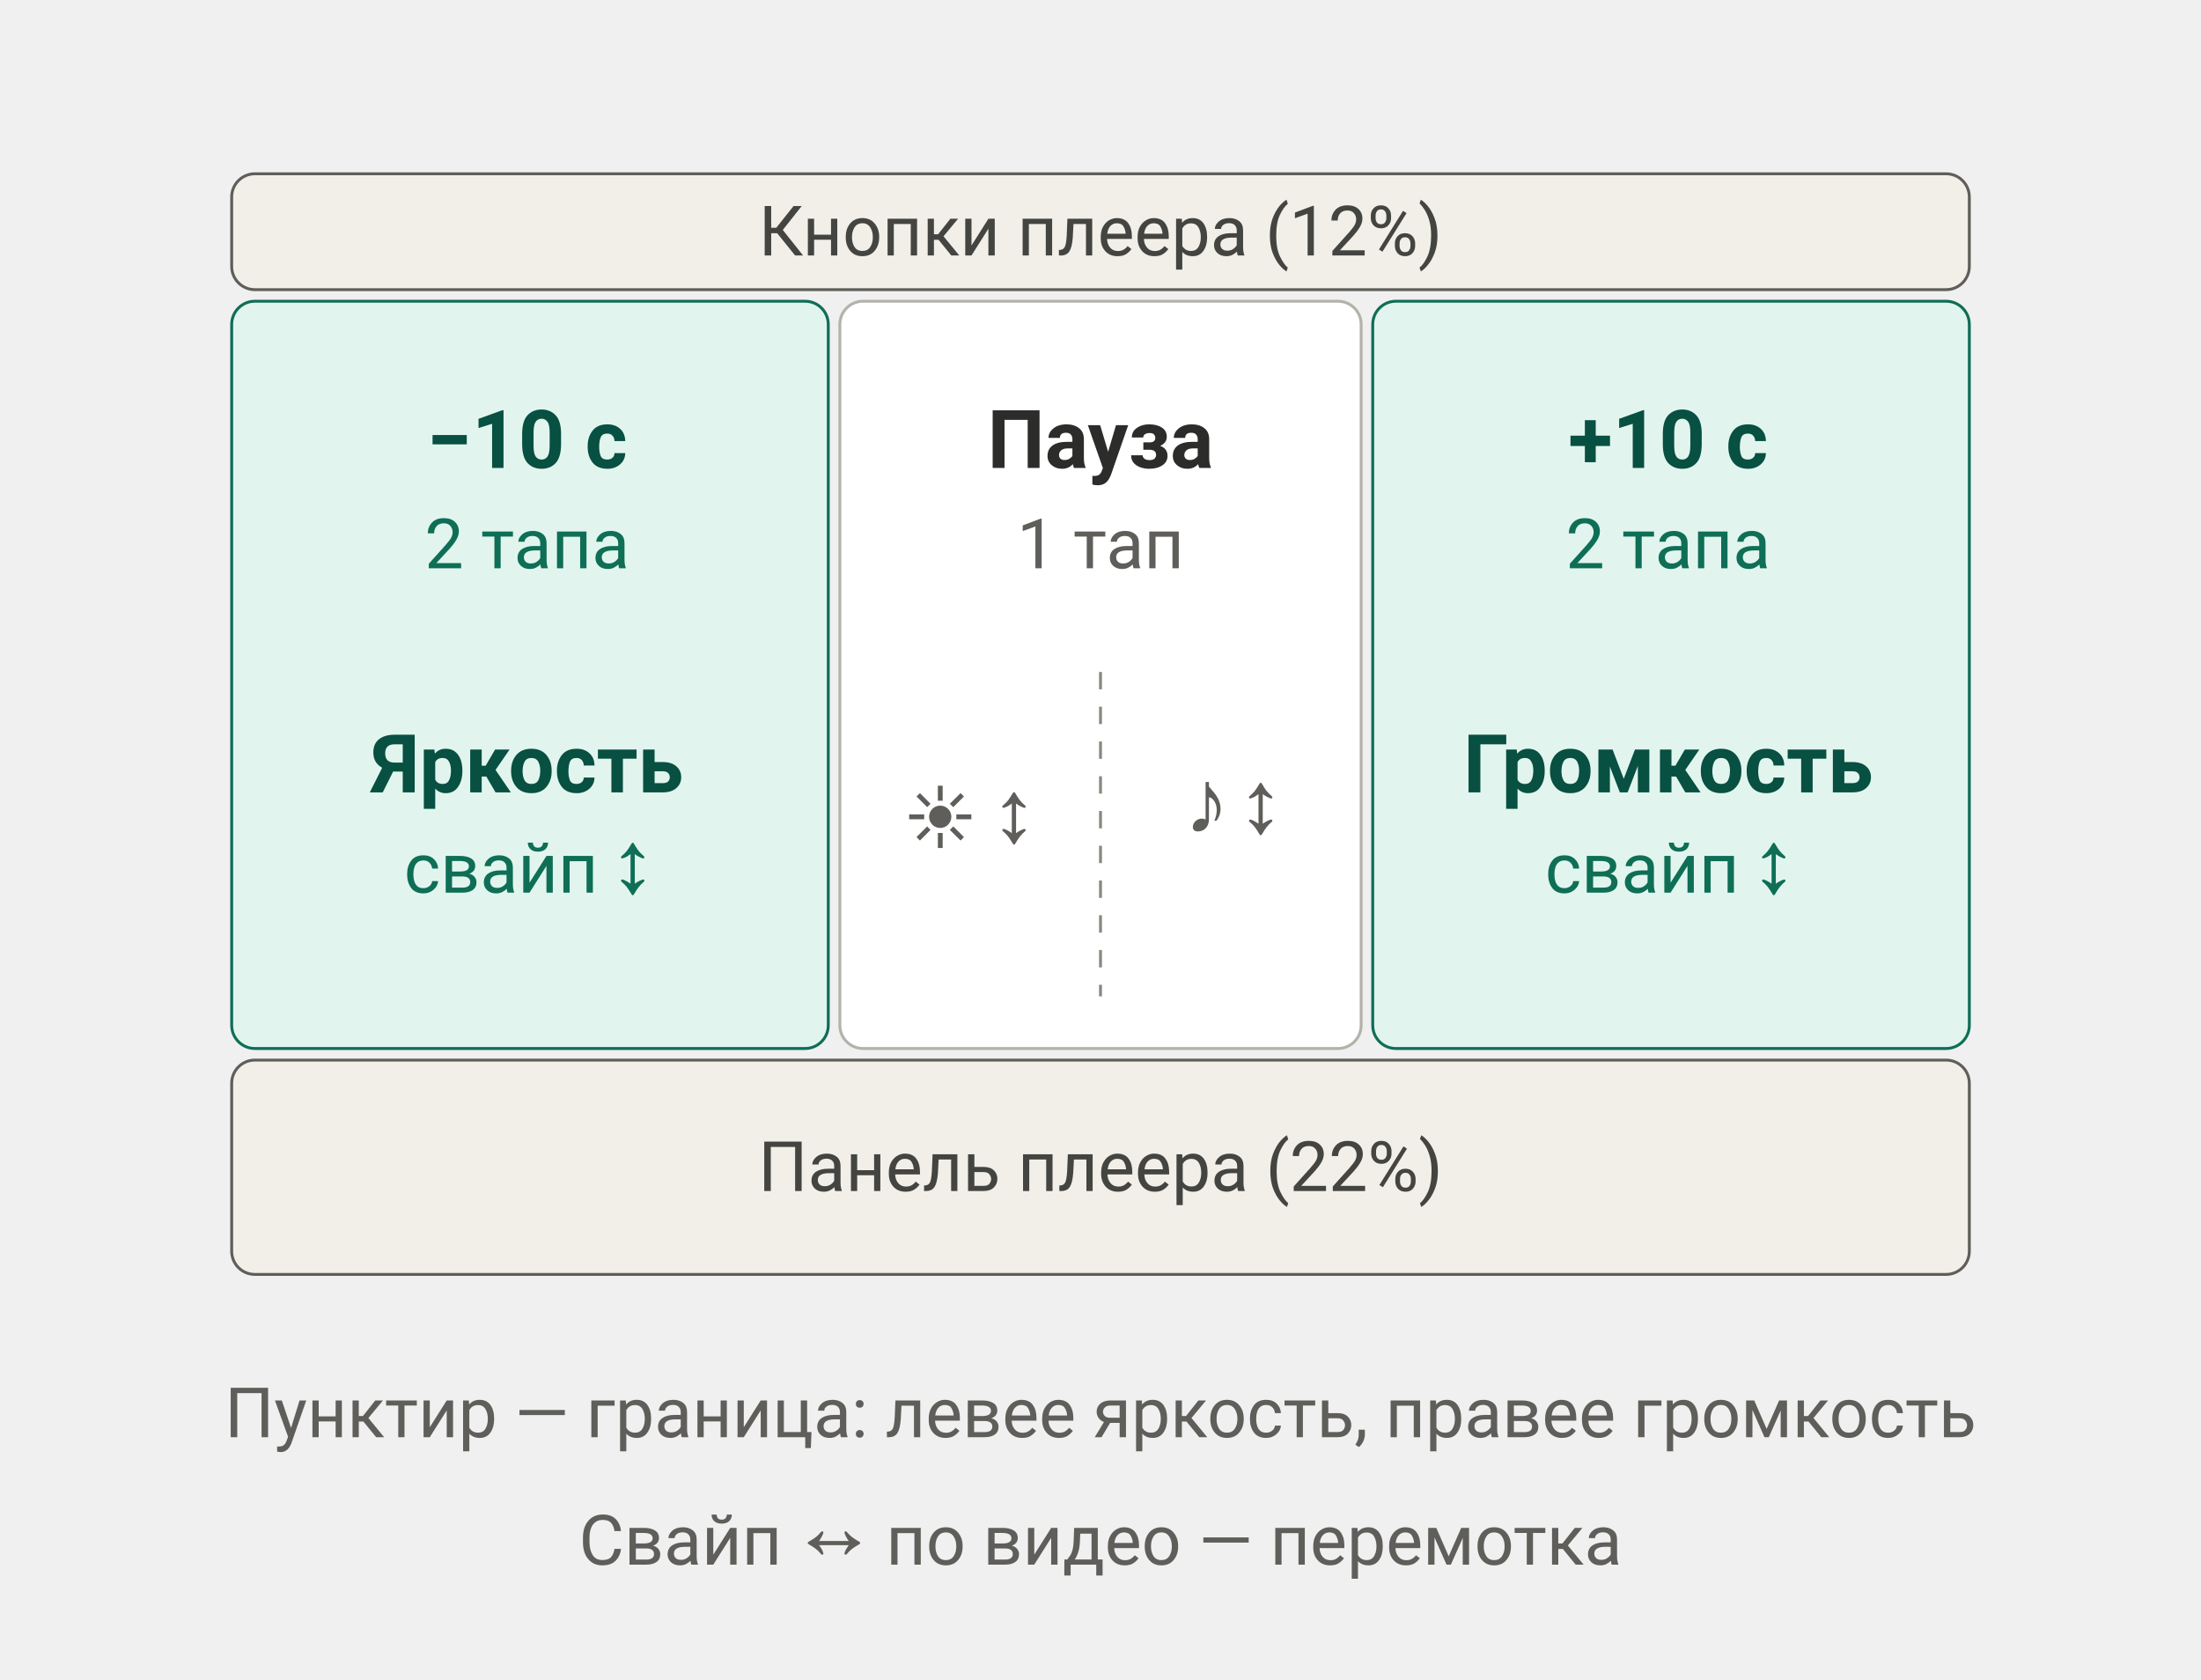
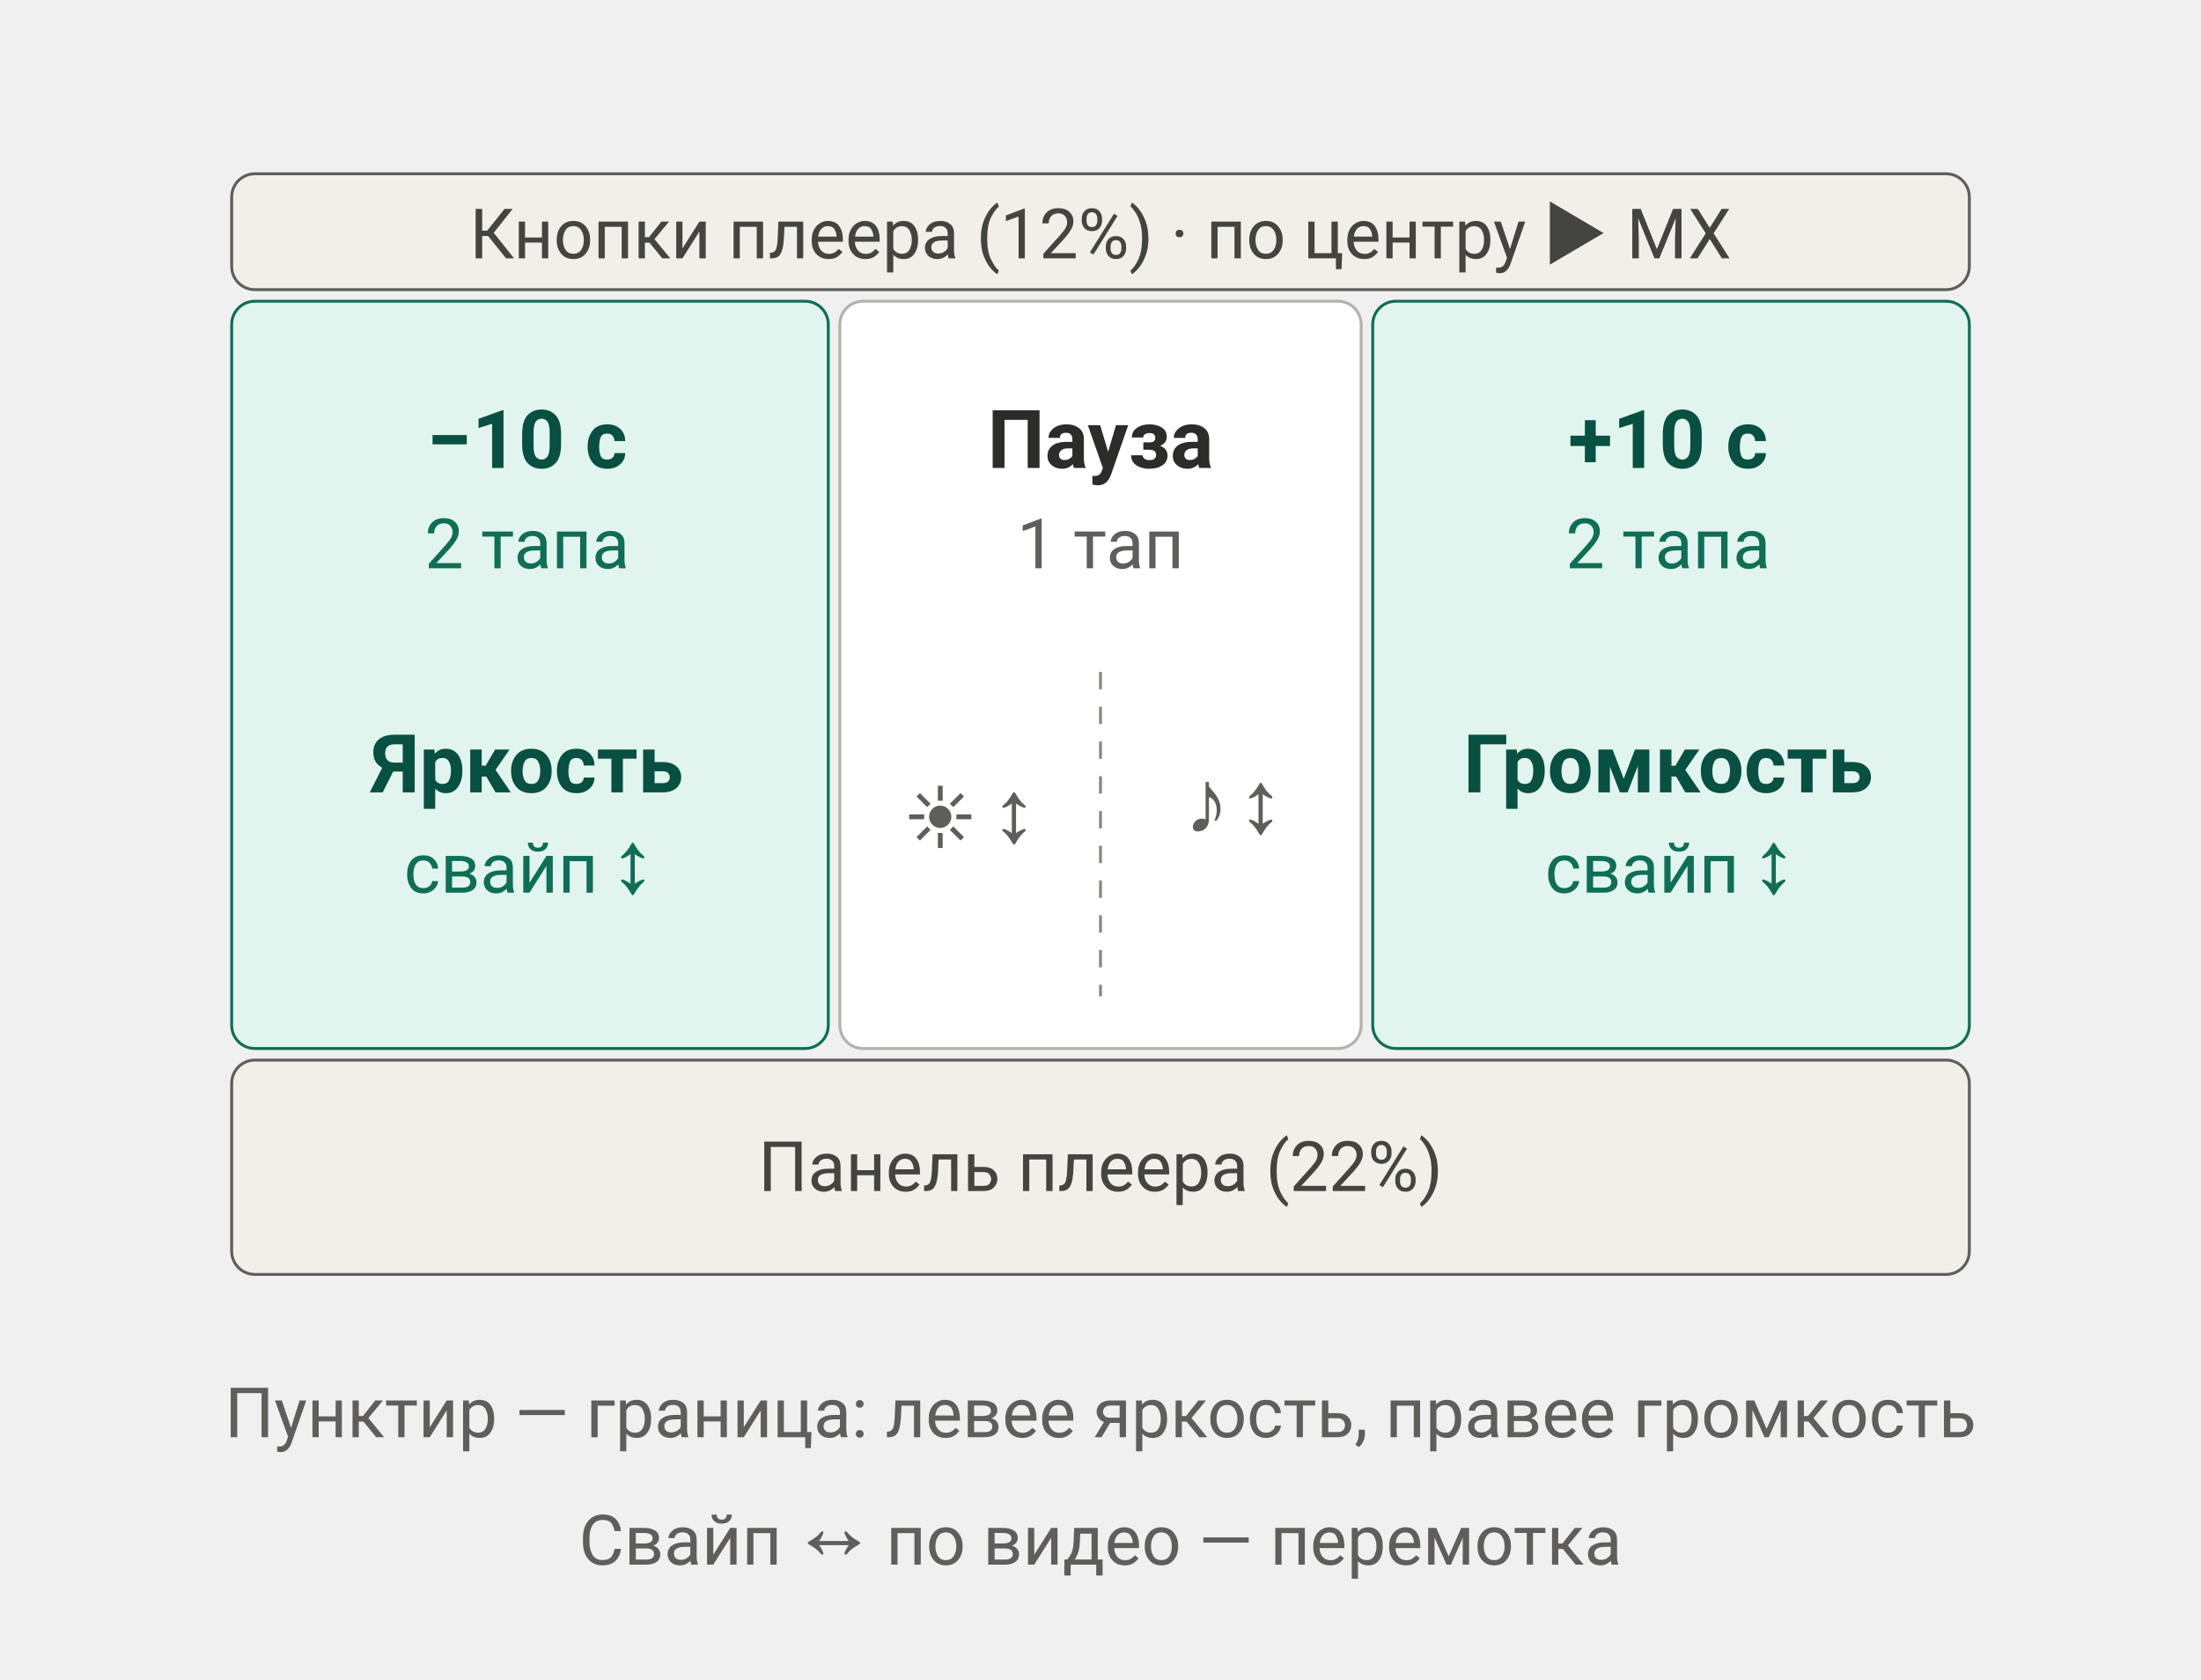
<svg xmlns="http://www.w3.org/2000/svg" width="380" height="290" viewBox="0 0 380 290" role="img">
  <style>
text{font-family:-apple-system,"Segoe UI",Roboto,Helvetica,Arial,sans-serif}
.th{font-size:14px;font-weight:600}.ts{font-size:12px}
.teal rect{fill:#E1F5EE;stroke:#0F6E56}.teal .th{fill:#085041}.teal .ts{fill:#0F6E56}
.gray rect{fill:#F1EFE8;stroke:#5F5E5A}.gray .ts{fill:#444441}
.neu rect{fill:#FFFFFF;stroke:#B4B2A9}.neu .th{fill:#2C2C2A}.neu .ts{fill:#5F5E5A}
.cap{fill:#5F5E5A}.div{stroke:#888780}
@media (prefers-color-scheme:dark){
.teal rect{fill:#085041;stroke:#5DCAA5}.teal .th{fill:#E1F5EE}.teal .ts{fill:#9FE1CB}
.gray rect{fill:#444441;stroke:#B4B2A9}.gray .ts{fill:#F1EFE8}
.neu rect{fill:#2C2C2A;stroke:#888780}.neu .th{fill:#F1EFE8}.neu .ts{fill:#D3D1C7}
.cap{fill:#B4B2A9}.div{stroke:#B4B2A9}}
</style>
  <g class="gray">
    <rect x="40" y="30" width="300" height="20" rx="4" stroke-width="0.5" />
-     <text class="ts" x="190" y="40.0" text-anchor="middle" dominant-baseline="central">Кнопки плеера (12%)</text>
+     <text class="ts" x="190" y="40.0" text-anchor="middle" dominant-baseline="central">Кнопки плеера (12%) · по центру ▶ MX</text>
  </g>
  <g class="teal">
    <rect x="40" y="52" width="103" height="129" rx="4" stroke-width="0.5" />
    <text class="th" x="91" y="76" text-anchor="middle" dominant-baseline="central">−10 с</text>
    <text class="ts" x="91" y="94" text-anchor="middle" dominant-baseline="central">2 тапа</text>
    <text class="th" x="91" y="132" text-anchor="middle" dominant-baseline="central">Яркость</text>
    <text class="ts" x="91" y="150" text-anchor="middle" dominant-baseline="central">свайп ↕</text>
  </g>
  <g class="neu">
    <rect x="145" y="52" width="90" height="129" rx="4" stroke-width="0.5" />
    <text class="th" x="190" y="76" text-anchor="middle" dominant-baseline="central">Пауза</text>
    <text class="ts" x="190" y="94" text-anchor="middle" dominant-baseline="central">1 тап</text>
    <text class="ts" x="167" y="141" text-anchor="middle" dominant-baseline="central">☀ ↕</text>
    <text class="ts" x="213" y="141" text-anchor="middle" dominant-baseline="central">♪ ↕</text>
  </g>
  <line class="div" x1="190" y1="116" x2="190" y2="172" stroke-width="0.5" stroke-dasharray="3 3" />
  <g class="teal">
    <rect x="237" y="52" width="103" height="129" rx="4" stroke-width="0.5" />
    <text class="th" x="288" y="76" text-anchor="middle" dominant-baseline="central">+10 с</text>
    <text class="ts" x="288" y="94" text-anchor="middle" dominant-baseline="central">2 тапа</text>
    <text class="th" x="288" y="132" text-anchor="middle" dominant-baseline="central">Громкость</text>
    <text class="ts" x="288" y="150" text-anchor="middle" dominant-baseline="central">свайп ↕</text>
  </g>
  <g class="gray">
    <rect x="40" y="183" width="300" height="37" rx="4" stroke-width="0.5" />
    <text class="ts" x="190" y="201.5" text-anchor="middle" dominant-baseline="central">Панель плеера (22%)</text>
  </g>
  <text class="ts cap" x="190" y="244" text-anchor="middle" dominant-baseline="central">Пунктир — граница: левее яркость, правее громкость</text>
  <text class="ts cap" x="190" y="266" text-anchor="middle" dominant-baseline="central">Свайп ↔ по видео — перемотка</text>
</svg>
